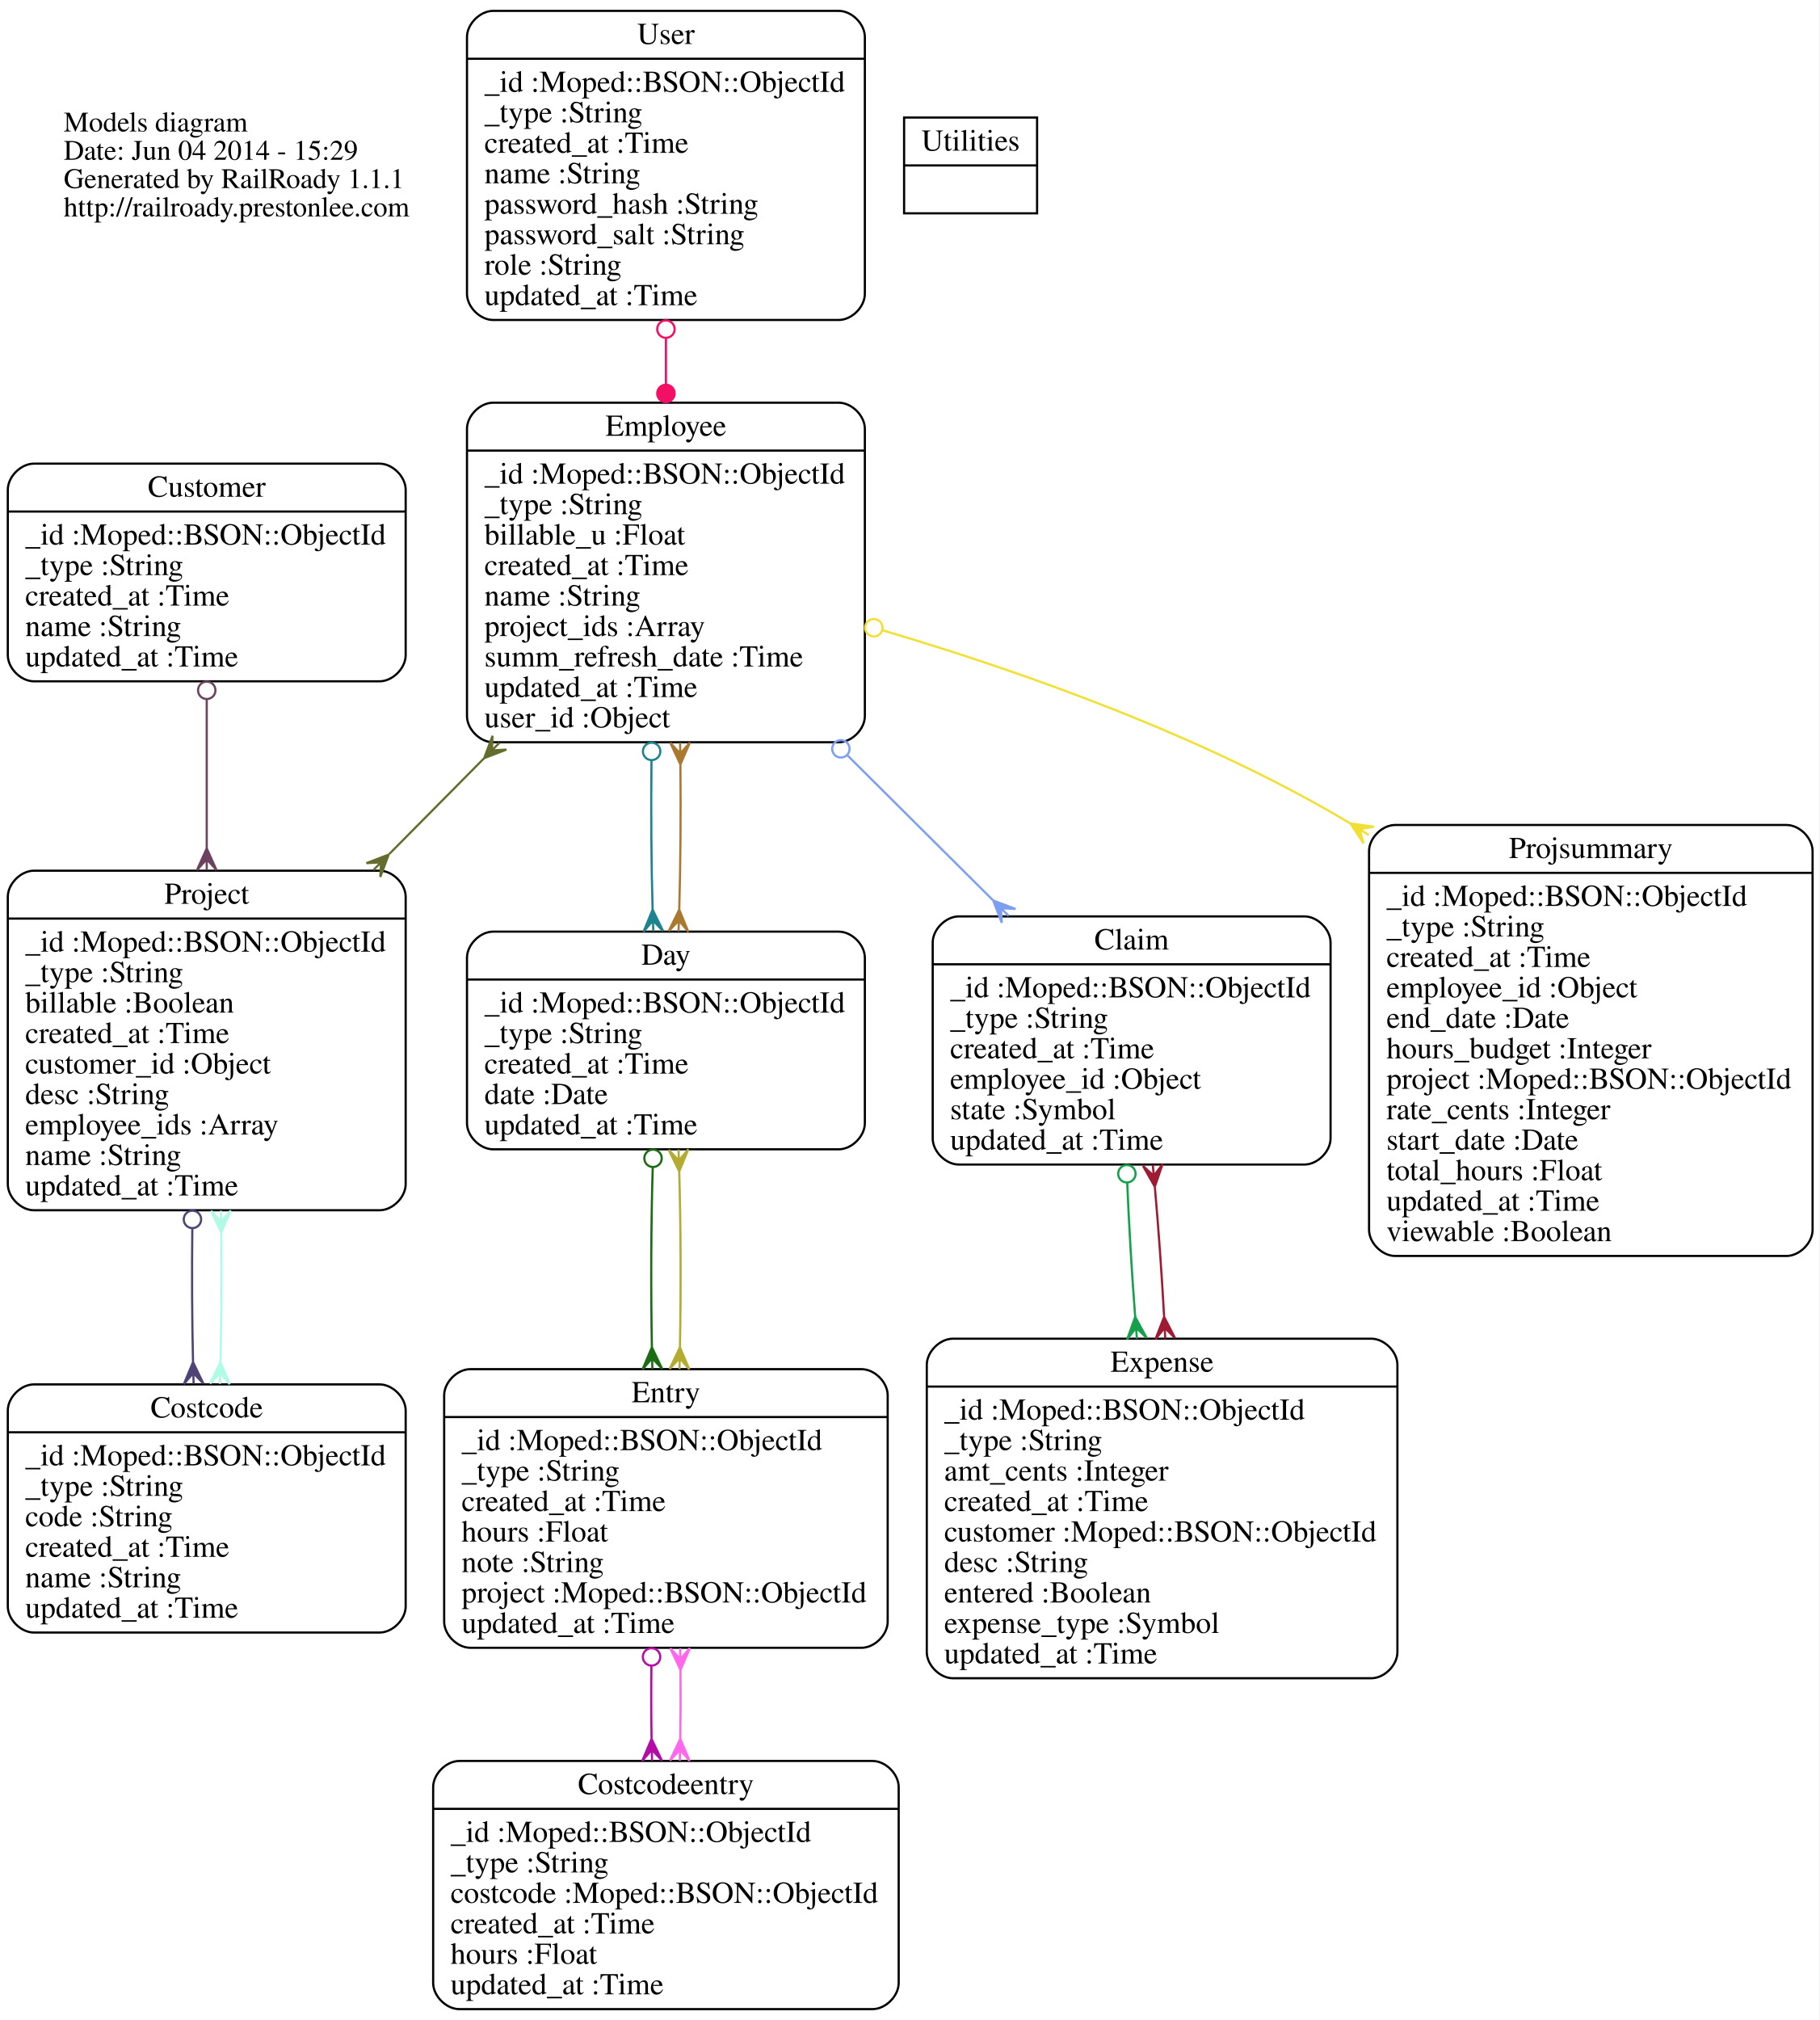
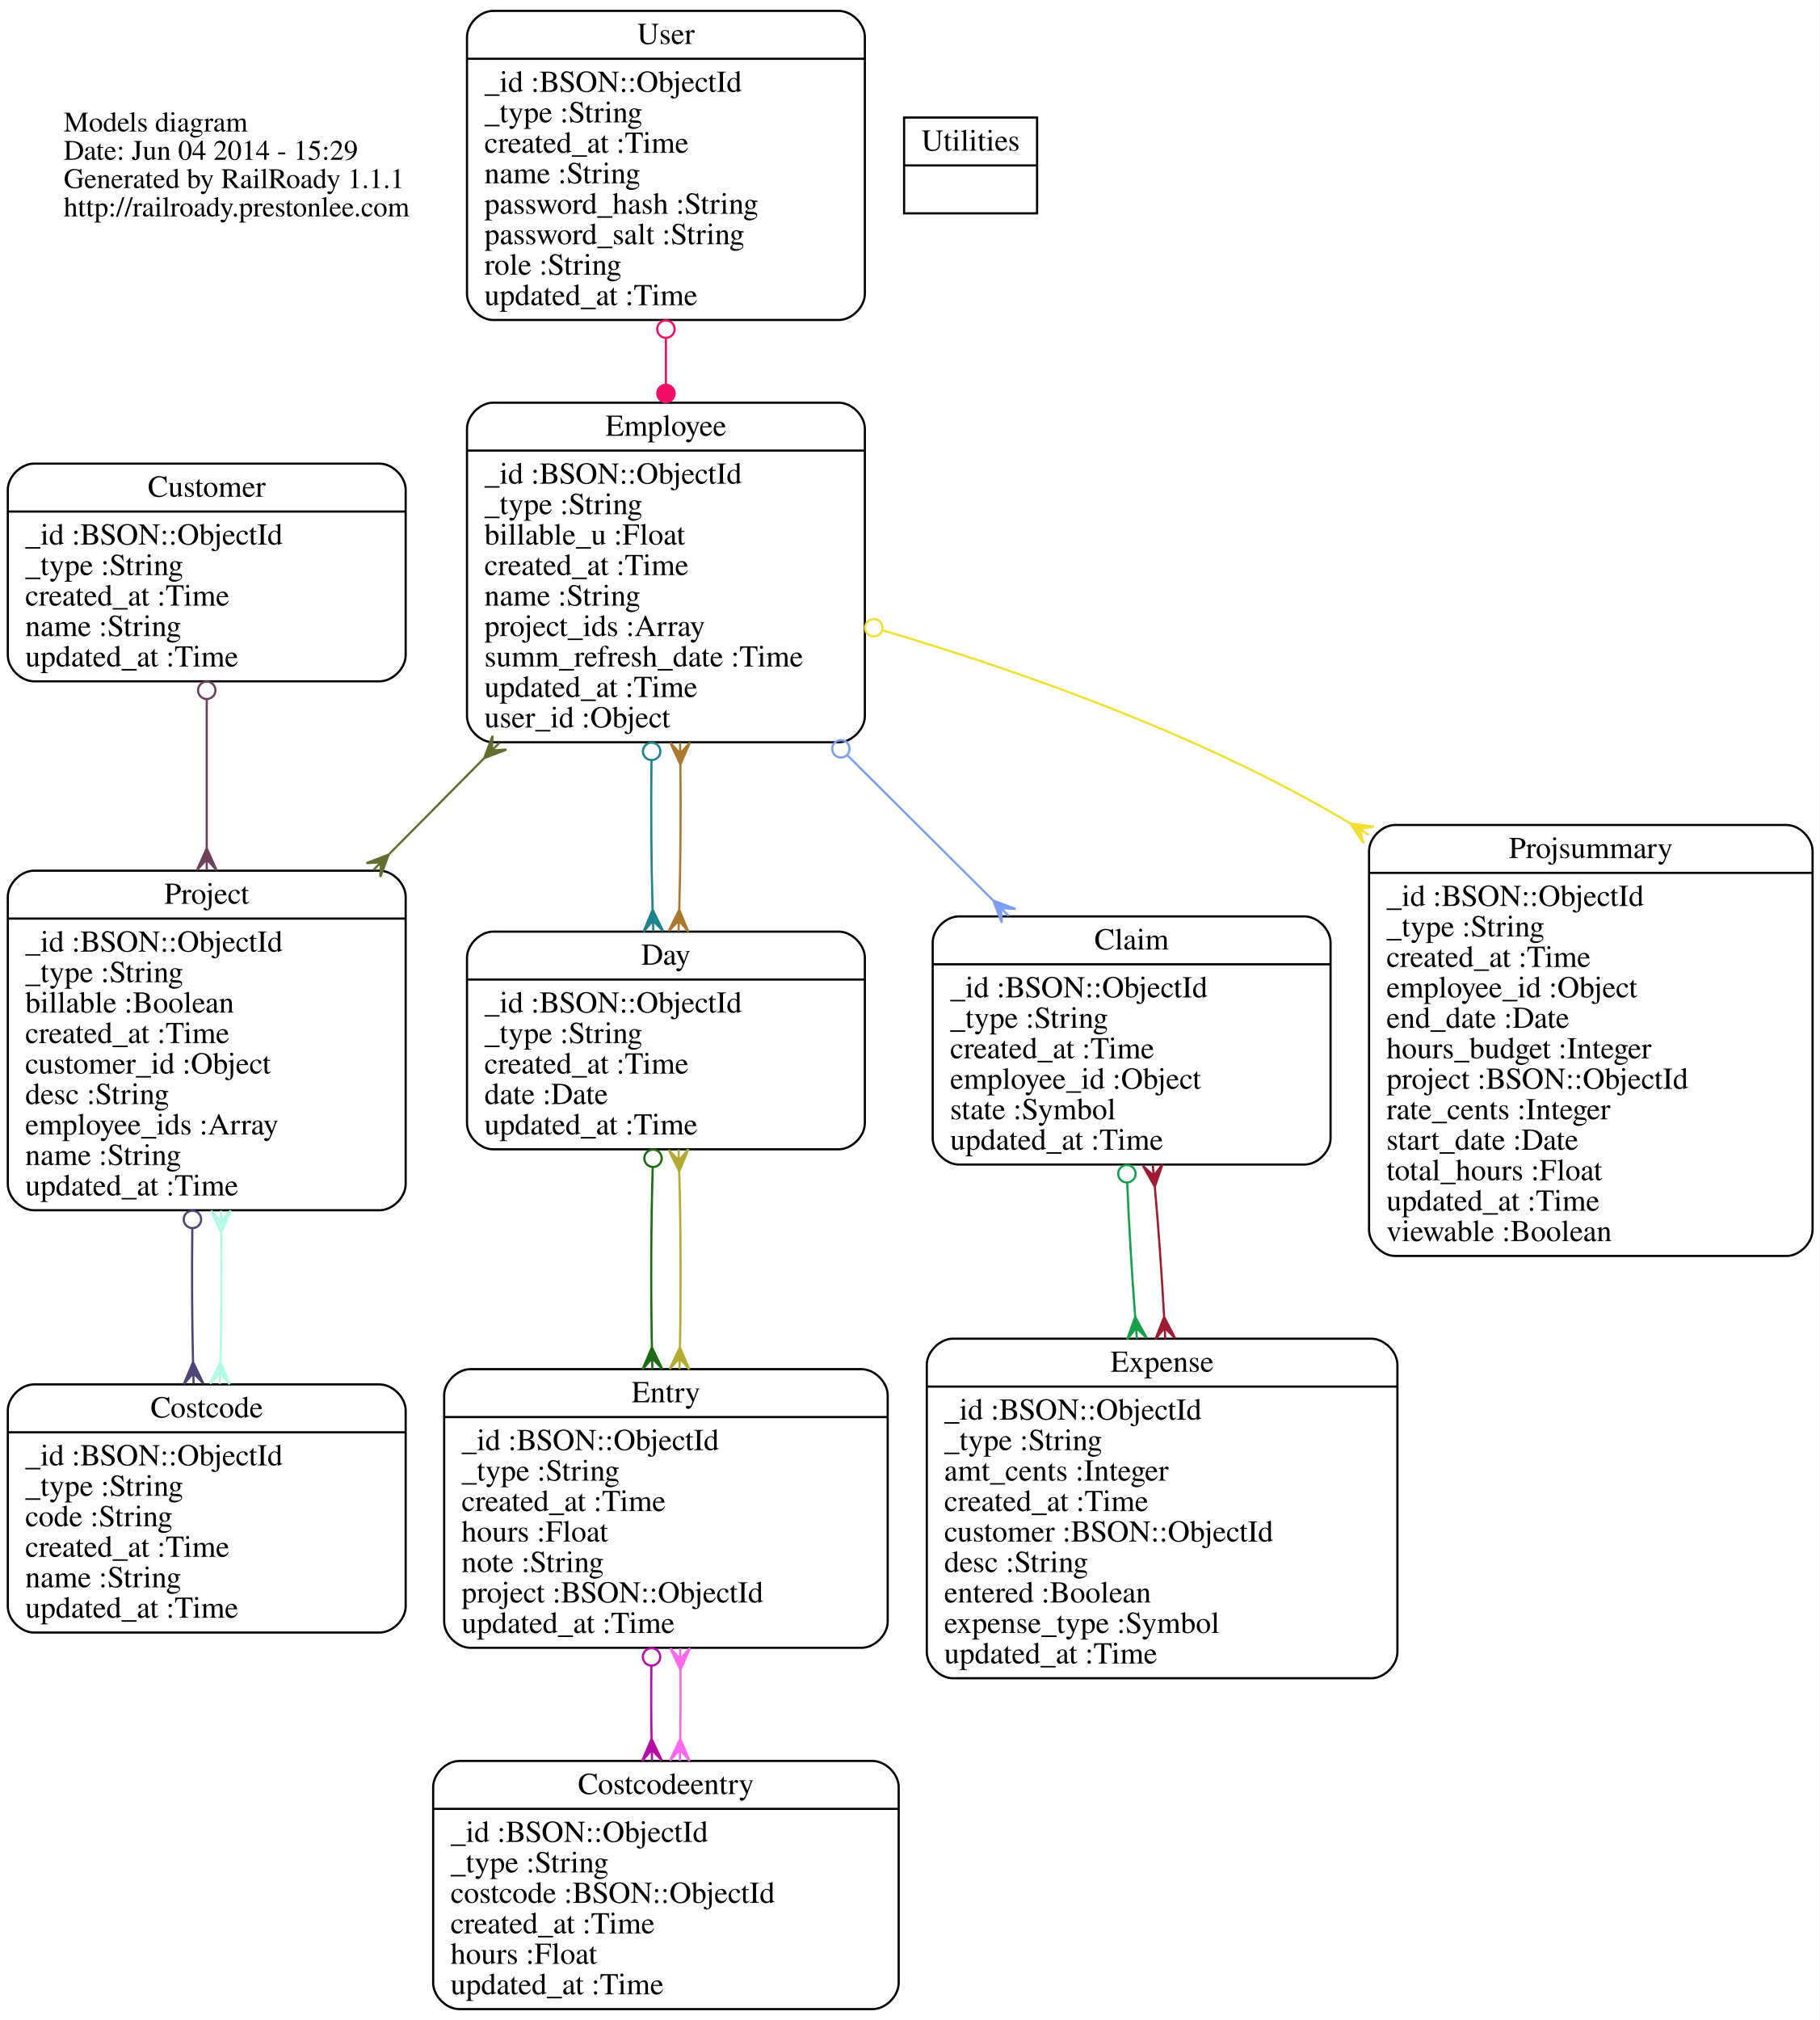
<svg xmlns="http://www.w3.org/2000/svg" width="836pt" height="928pt" viewBox="0.00 0.00 836.00 928.00">
  <g id="graph0" class="graph" transform="scale(1 1) rotate(0) translate(4 924)">
    <polygon fill="white" stroke="none" points="-4,4 -4,-924 832,-924 832,4 -4,4" />
    <g id="node1" class="node">
      <text text-anchor="start" x="25.28" y="-863.6" font-family="Times,serif" font-size="13.00">Models diagram</text>
      <text text-anchor="start" x="25.28" y="-850.6" font-family="Times,serif" font-size="13.00">Date: Jun 04 2014 - 15:29</text>
      <text text-anchor="start" x="25.28" y="-837.6" font-family="Times,serif" font-size="13.00">Generated by RailRoady 1.1.1</text>
      <text text-anchor="start" x="25.28" y="-824.6" font-family="Times,serif" font-size="13.00">http://railroady.prestonlee.com</text>
    </g>
    <g id="node2" class="node">
      <path fill="none" stroke="black" d="M436.588,-389C436.588,-389 595.412,-389 595.412,-389 601.412,-389 607.412,-395 607.412,-401 607.412,-401 607.412,-491 607.412,-491 607.412,-497 601.412,-503 595.412,-503 595.412,-503 436.588,-503 436.588,-503 430.588,-503 424.588,-497 424.588,-491 424.588,-491 424.588,-401 424.588,-401 424.588,-395 430.588,-389 436.588,-389" />
      <text text-anchor="middle" x="516" y="-487.8" font-family="Times,serif" font-size="14.00">Claim</text>
      <polyline fill="none" stroke="black" points="424.588,-481 607.412,-481 " />
-       <text text-anchor="start" x="432.588" y="-465.8" font-family="Times,serif" font-size="14.00">_id :Moped::BSON::ObjectId</text>
+       <text text-anchor="start" x="432.588" y="-465.8" font-family="Times,serif" font-size="14.00">_id :BSON::ObjectId</text>
      <text text-anchor="start" x="432.588" y="-451.8" font-family="Times,serif" font-size="14.00">_type :String</text>
      <text text-anchor="start" x="432.588" y="-437.8" font-family="Times,serif" font-size="14.00">created_at :Time</text>
      <text text-anchor="start" x="432.588" y="-423.8" font-family="Times,serif" font-size="14.00">employee_id :Object</text>
      <text text-anchor="start" x="432.588" y="-409.8" font-family="Times,serif" font-size="14.00">state :Symbol</text>
      <text text-anchor="start" x="432.588" y="-395.8" font-family="Times,serif" font-size="14.00">updated_at :Time</text>
    </g>
    <g id="node9" class="node">
      <path fill="none" stroke="black" d="M433.874,-153C433.874,-153 626.126,-153 626.126,-153 632.126,-153 638.126,-159 638.126,-165 638.126,-165 638.126,-297 638.126,-297 638.126,-303 632.126,-309 626.126,-309 626.126,-309 433.874,-309 433.874,-309 427.874,-309 421.874,-303 421.874,-297 421.874,-297 421.874,-165 421.874,-165 421.874,-159 427.874,-153 433.874,-153" />
      <text text-anchor="middle" x="530" y="-293.8" font-family="Times,serif" font-size="14.00">Expense</text>
      <polyline fill="none" stroke="black" points="421.874,-287 638.126,-287 " />
-       <text text-anchor="start" x="429.874" y="-271.8" font-family="Times,serif" font-size="14.00">_id :Moped::BSON::ObjectId</text>
+       <text text-anchor="start" x="429.874" y="-271.8" font-family="Times,serif" font-size="14.00">_id :BSON::ObjectId</text>
      <text text-anchor="start" x="429.874" y="-257.8" font-family="Times,serif" font-size="14.00">_type :String</text>
      <text text-anchor="start" x="429.874" y="-243.8" font-family="Times,serif" font-size="14.00">amt_cents :Integer</text>
      <text text-anchor="start" x="429.874" y="-229.8" font-family="Times,serif" font-size="14.00">created_at :Time</text>
-       <text text-anchor="start" x="429.874" y="-215.8" font-family="Times,serif" font-size="14.00">customer :Moped::BSON::ObjectId</text>
+       <text text-anchor="start" x="429.874" y="-215.8" font-family="Times,serif" font-size="14.00">customer :BSON::ObjectId</text>
      <text text-anchor="start" x="429.874" y="-201.8" font-family="Times,serif" font-size="14.00">desc :String</text>
      <text text-anchor="start" x="429.874" y="-187.8" font-family="Times,serif" font-size="14.00">entered :Boolean</text>
      <text text-anchor="start" x="429.874" y="-173.8" font-family="Times,serif" font-size="14.00">expense_type :Symbol</text>
      <text text-anchor="start" x="429.874" y="-159.8" font-family="Times,serif" font-size="14.00">updated_at :Time</text>
    </g>
    <g id="edge1" class="edge">
      <path fill="none" stroke="#16a04c" d="M513.975,-380.596C514.772,-361.218 516.061,-339.625 517.631,-319.036" />
      <ellipse fill="none" stroke="#16a04c" cx="513.817" cy="-384.761" rx="4" ry="4" />
      <polygon fill="#16a04c" stroke="#16a04c" points="517.634,-318.993 522.909,-309.379 518.028,-314.008 518.423,-309.024 518.423,-309.024 518.423,-309.024 518.028,-314.008 513.937,-308.669 517.634,-318.993 517.634,-318.993" />
    </g>
    <g id="node3" class="node">
      <path fill="none" stroke="black" d="M11.588,-174C11.588,-174 170.412,-174 170.412,-174 176.412,-174 182.412,-180 182.412,-186 182.412,-186 182.412,-276 182.412,-276 182.412,-282 176.412,-288 170.412,-288 170.412,-288 11.588,-288 11.588,-288 5.588,-288 -0.412,-282 -0.412,-276 -0.412,-276 -0.412,-186 -0.412,-186 -0.412,-180 5.588,-174 11.588,-174" />
      <text text-anchor="middle" x="91" y="-272.8" font-family="Times,serif" font-size="14.00">Costcode</text>
      <polyline fill="none" stroke="black" points="-0.412,-266 182.412,-266 " />
-       <text text-anchor="start" x="7.588" y="-250.8" font-family="Times,serif" font-size="14.00">_id :Moped::BSON::ObjectId</text>
+       <text text-anchor="start" x="7.588" y="-250.8" font-family="Times,serif" font-size="14.00">_id :BSON::ObjectId</text>
      <text text-anchor="start" x="7.588" y="-236.8" font-family="Times,serif" font-size="14.00">_type :String</text>
      <text text-anchor="start" x="7.588" y="-222.8" font-family="Times,serif" font-size="14.00">code :String</text>
      <text text-anchor="start" x="7.588" y="-208.8" font-family="Times,serif" font-size="14.00">created_at :Time</text>
      <text text-anchor="start" x="7.588" y="-194.8" font-family="Times,serif" font-size="14.00">name :String</text>
      <text text-anchor="start" x="7.588" y="-180.8" font-family="Times,serif" font-size="14.00">updated_at :Time</text>
    </g>
    <g id="node10" class="node">
      <path fill="none" stroke="black" d="M11.588,-368C11.588,-368 170.412,-368 170.412,-368 176.412,-368 182.412,-374 182.412,-380 182.412,-380 182.412,-512 182.412,-512 182.412,-518 176.412,-524 170.412,-524 170.412,-524 11.588,-524 11.588,-524 5.588,-524 -0.412,-518 -0.412,-512 -0.412,-512 -0.412,-380 -0.412,-380 -0.412,-374 5.588,-368 11.588,-368" />
      <text text-anchor="middle" x="91" y="-508.8" font-family="Times,serif" font-size="14.00">Project</text>
      <polyline fill="none" stroke="black" points="-0.412,-502 182.412,-502 " />
-       <text text-anchor="start" x="7.588" y="-486.8" font-family="Times,serif" font-size="14.00">_id :Moped::BSON::ObjectId</text>
+       <text text-anchor="start" x="7.588" y="-486.8" font-family="Times,serif" font-size="14.00">_id :BSON::ObjectId</text>
      <text text-anchor="start" x="7.588" y="-472.8" font-family="Times,serif" font-size="14.00">_type :String</text>
      <text text-anchor="start" x="7.588" y="-458.8" font-family="Times,serif" font-size="14.00">billable :Boolean</text>
      <text text-anchor="start" x="7.588" y="-444.8" font-family="Times,serif" font-size="14.00">created_at :Time</text>
      <text text-anchor="start" x="7.588" y="-430.8" font-family="Times,serif" font-size="14.00">customer_id :Object</text>
      <text text-anchor="start" x="7.588" y="-416.8" font-family="Times,serif" font-size="14.00">desc :String</text>
      <text text-anchor="start" x="7.588" y="-402.8" font-family="Times,serif" font-size="14.00">employee_ids :Array</text>
      <text text-anchor="start" x="7.588" y="-388.8" font-family="Times,serif" font-size="14.00">name :String</text>
      <text text-anchor="start" x="7.588" y="-374.8" font-family="Times,serif" font-size="14.00">updated_at :Time</text>
    </g>
    <g id="edge2" class="edge">
      <path fill="none" stroke="#b0fbe6" d="M97.306,-298.418C97.74,-317.128 97.856,-337.77 97.653,-357.512" />
      <polygon fill="#b0fbe6" stroke="#b0fbe6" points="97.301,-298.237 101.53,-288.119 97.166,-293.238 97.032,-288.24 97.032,-288.24 97.032,-288.24 97.166,-293.238 92.534,-288.361 97.301,-298.237 97.301,-298.237" />
      <polygon fill="#b0fbe6" stroke="#b0fbe6" points="97.65,-357.802 93.018,-367.741 97.584,-362.801 97.518,-367.801 97.518,-367.801 97.518,-367.801 97.584,-362.801 102.017,-367.86 97.65,-357.802 97.65,-357.802" />
    </g>
    <g id="node4" class="node">
      <path fill="none" stroke="black" d="M207.043,-1C207.043,-1 396.957,-1 396.957,-1 402.957,-1 408.957,-7 408.957,-13 408.957,-13 408.957,-103 408.957,-103 408.957,-109 402.957,-115 396.957,-115 396.957,-115 207.043,-115 207.043,-115 201.043,-115 195.043,-109 195.043,-103 195.043,-103 195.043,-13 195.043,-13 195.043,-7 201.043,-1 207.043,-1" />
      <text text-anchor="middle" x="302" y="-99.8" font-family="Times,serif" font-size="14.00">Costcodeentry</text>
      <polyline fill="none" stroke="black" points="195.043,-93 408.957,-93 " />
-       <text text-anchor="start" x="203.043" y="-77.8" font-family="Times,serif" font-size="14.00">_id :Moped::BSON::ObjectId</text>
+       <text text-anchor="start" x="203.043" y="-77.8" font-family="Times,serif" font-size="14.00">_id :BSON::ObjectId</text>
      <text text-anchor="start" x="203.043" y="-63.8" font-family="Times,serif" font-size="14.00">_type :String</text>
-       <text text-anchor="start" x="203.043" y="-49.8" font-family="Times,serif" font-size="14.00">costcode :Moped::BSON::ObjectId</text>
+       <text text-anchor="start" x="203.043" y="-49.8" font-family="Times,serif" font-size="14.00">costcode :BSON::ObjectId</text>
      <text text-anchor="start" x="203.043" y="-35.8" font-family="Times,serif" font-size="14.00">created_at :Time</text>
      <text text-anchor="start" x="203.043" y="-21.8" font-family="Times,serif" font-size="14.00">hours :Float</text>
      <text text-anchor="start" x="203.043" y="-7.8" font-family="Times,serif" font-size="14.00">updated_at :Time</text>
    </g>
    <g id="node8" class="node">
      <path fill="none" stroke="black" d="M212.098,-167C212.098,-167 391.902,-167 391.902,-167 397.902,-167 403.902,-173 403.902,-179 403.902,-179 403.902,-283 403.902,-283 403.902,-289 397.902,-295 391.902,-295 391.902,-295 212.098,-295 212.098,-295 206.098,-295 200.098,-289 200.098,-283 200.098,-283 200.098,-179 200.098,-179 200.098,-173 206.098,-167 212.098,-167" />
      <text text-anchor="middle" x="302" y="-279.8" font-family="Times,serif" font-size="14.00">Entry</text>
      <polyline fill="none" stroke="black" points="200.098,-273 403.902,-273 " />
-       <text text-anchor="start" x="208.098" y="-257.8" font-family="Times,serif" font-size="14.00">_id :Moped::BSON::ObjectId</text>
+       <text text-anchor="start" x="208.098" y="-257.8" font-family="Times,serif" font-size="14.00">_id :BSON::ObjectId</text>
      <text text-anchor="start" x="208.098" y="-243.8" font-family="Times,serif" font-size="14.00">_type :String</text>
      <text text-anchor="start" x="208.098" y="-229.8" font-family="Times,serif" font-size="14.00">created_at :Time</text>
      <text text-anchor="start" x="208.098" y="-215.8" font-family="Times,serif" font-size="14.00">hours :Float</text>
      <text text-anchor="start" x="208.098" y="-201.8" font-family="Times,serif" font-size="14.00">note :String</text>
-       <text text-anchor="start" x="208.098" y="-187.8" font-family="Times,serif" font-size="14.00">project :Moped::BSON::ObjectId</text>
+       <text text-anchor="start" x="208.098" y="-187.8" font-family="Times,serif" font-size="14.00">project :BSON::ObjectId</text>
      <text text-anchor="start" x="208.098" y="-173.8" font-family="Times,serif" font-size="14.00">updated_at :Time</text>
    </g>
    <g id="edge3" class="edge">
      <path fill="none" stroke="#fd68ed" d="M308.597,-125.312C308.764,-135.619 308.794,-146.318 308.688,-156.767" />
      <polygon fill="#fd68ed" stroke="#fd68ed" points="308.593,-125.158 312.883,-115.066 308.489,-120.159 308.384,-115.16 308.384,-115.16 308.384,-115.16 308.489,-120.159 303.885,-115.255 308.593,-125.158 308.593,-125.158" />
      <polygon fill="#fd68ed" stroke="#fd68ed" points="308.687,-156.813 304.042,-166.746 308.614,-161.812 308.541,-166.812 308.541,-166.812 308.541,-166.812 308.614,-161.812 313.041,-166.877 308.687,-156.813 308.687,-156.813" />
    </g>
    <g id="node5" class="node">
      <path fill="none" stroke="black" d="M11.588,-611C11.588,-611 170.412,-611 170.412,-611 176.412,-611 182.412,-617 182.412,-623 182.412,-623 182.412,-699 182.412,-699 182.412,-705 176.412,-711 170.412,-711 170.412,-711 11.588,-711 11.588,-711 5.588,-711 -0.412,-705 -0.412,-699 -0.412,-699 -0.412,-623 -0.412,-623 -0.412,-617 5.588,-611 11.588,-611" />
      <text text-anchor="middle" x="91" y="-695.8" font-family="Times,serif" font-size="14.00">Customer</text>
      <polyline fill="none" stroke="black" points="-0.412,-689 182.412,-689 " />
-       <text text-anchor="start" x="7.588" y="-673.8" font-family="Times,serif" font-size="14.00">_id :Moped::BSON::ObjectId</text>
+       <text text-anchor="start" x="7.588" y="-673.8" font-family="Times,serif" font-size="14.00">_id :BSON::ObjectId</text>
      <text text-anchor="start" x="7.588" y="-659.8" font-family="Times,serif" font-size="14.00">_type :String</text>
      <text text-anchor="start" x="7.588" y="-645.8" font-family="Times,serif" font-size="14.00">created_at :Time</text>
      <text text-anchor="start" x="7.588" y="-631.8" font-family="Times,serif" font-size="14.00">name :String</text>
      <text text-anchor="start" x="7.588" y="-617.8" font-family="Times,serif" font-size="14.00">updated_at :Time</text>
    </g>
    <g id="edge4" class="edge">
      <path fill="none" stroke="#6c425e" d="M91,-602.856C91,-581.828 91,-557.505 91,-534.418" />
      <ellipse fill="none" stroke="#6c425e" cx="91" cy="-606.866" rx="4" ry="4" />
      <polygon fill="#6c425e" stroke="#6c425e" points="91,-534.264 95.5,-524.264 91,-529.264 91,-524.264 91,-524.264 91,-524.264 91,-529.264 86.5,-524.264 91,-534.264 91,-534.264" />
    </g>
    <g id="node6" class="node">
      <path fill="none" stroke="black" d="M222.588,-396C222.588,-396 381.412,-396 381.412,-396 387.412,-396 393.412,-402 393.412,-408 393.412,-408 393.412,-484 393.412,-484 393.412,-490 387.412,-496 381.412,-496 381.412,-496 222.588,-496 222.588,-496 216.588,-496 210.588,-490 210.588,-484 210.588,-484 210.588,-408 210.588,-408 210.588,-402 216.588,-396 222.588,-396" />
      <text text-anchor="middle" x="302" y="-480.8" font-family="Times,serif" font-size="14.00">Day</text>
      <polyline fill="none" stroke="black" points="210.588,-474 393.412,-474 " />
-       <text text-anchor="start" x="218.588" y="-458.8" font-family="Times,serif" font-size="14.00">_id :Moped::BSON::ObjectId</text>
+       <text text-anchor="start" x="218.588" y="-458.8" font-family="Times,serif" font-size="14.00">_id :BSON::ObjectId</text>
      <text text-anchor="start" x="218.588" y="-444.8" font-family="Times,serif" font-size="14.00">_type :String</text>
      <text text-anchor="start" x="218.588" y="-430.8" font-family="Times,serif" font-size="14.00">created_at :Time</text>
      <text text-anchor="start" x="218.588" y="-416.8" font-family="Times,serif" font-size="14.00">date :Date</text>
      <text text-anchor="start" x="218.588" y="-402.8" font-family="Times,serif" font-size="14.00">updated_at :Time</text>
    </g>
    <g id="node7" class="node">
      <path fill="none" stroke="black" d="M222.588,-583C222.588,-583 381.412,-583 381.412,-583 387.412,-583 393.412,-589 393.412,-595 393.412,-595 393.412,-727 393.412,-727 393.412,-733 387.412,-739 381.412,-739 381.412,-739 222.588,-739 222.588,-739 216.588,-739 210.588,-733 210.588,-727 210.588,-727 210.588,-595 210.588,-595 210.588,-589 216.588,-583 222.588,-583" />
      <text text-anchor="middle" x="302" y="-723.8" font-family="Times,serif" font-size="14.00">Employee</text>
      <polyline fill="none" stroke="black" points="210.588,-717 393.412,-717 " />
-       <text text-anchor="start" x="218.588" y="-701.8" font-family="Times,serif" font-size="14.00">_id :Moped::BSON::ObjectId</text>
+       <text text-anchor="start" x="218.588" y="-701.8" font-family="Times,serif" font-size="14.00">_id :BSON::ObjectId</text>
      <text text-anchor="start" x="218.588" y="-687.8" font-family="Times,serif" font-size="14.00">_type :String</text>
      <text text-anchor="start" x="218.588" y="-673.8" font-family="Times,serif" font-size="14.00">billable_u :Float</text>
      <text text-anchor="start" x="218.588" y="-659.8" font-family="Times,serif" font-size="14.00">created_at :Time</text>
      <text text-anchor="start" x="218.588" y="-645.8" font-family="Times,serif" font-size="14.00">name :String</text>
      <text text-anchor="start" x="218.588" y="-631.8" font-family="Times,serif" font-size="14.00">project_ids :Array</text>
      <text text-anchor="start" x="218.588" y="-617.8" font-family="Times,serif" font-size="14.00">summ_refresh_date :Time</text>
      <text text-anchor="start" x="218.588" y="-603.8" font-family="Times,serif" font-size="14.00">updated_at :Time</text>
      <text text-anchor="start" x="218.588" y="-589.8" font-family="Times,serif" font-size="14.00">user_id :Object</text>
    </g>
    <g id="edge5" class="edge">
      <path fill="none" stroke="#aa792f" d="M308.121,-506.239C308.705,-526.758 308.882,-550.212 308.653,-572.516" />
      <polygon fill="#aa792f" stroke="#aa792f" points="308.116,-506.105 312.288,-495.964 307.953,-501.108 307.79,-496.11 307.79,-496.11 307.79,-496.11 307.953,-501.108 303.292,-496.257 308.116,-506.105 308.116,-506.105" />
      <polygon fill="#aa792f" stroke="#aa792f" points="308.65,-572.802 304.018,-582.741 308.584,-577.801 308.518,-582.801 308.518,-582.801 308.518,-582.801 308.584,-577.801 313.017,-582.86 308.65,-572.802 308.65,-572.802" />
    </g>
    <g id="edge6" class="edge">
      <path fill="none" stroke="#1b6c13" d="M295.933,-387.588C295.175,-362.239 295.048,-332.14 295.552,-305.202" />
      <ellipse fill="none" stroke="#1b6c13" cx="296.076" cy="-391.868" rx="4" ry="4" />
      <polygon fill="#1b6c13" stroke="#1b6c13" points="295.556,-305.047 300.275,-295.149 295.666,-300.048 295.776,-295.049 295.776,-295.049 295.776,-295.049 295.666,-300.048 291.277,-294.95 295.556,-305.047 295.556,-305.047" />
    </g>
    <g id="edge10" class="edge">
      <path fill="none" stroke="#7d9ff1" d="M385.487,-576.903C407.666,-554.828 431.263,-531.341 452.205,-510.496" />
      <ellipse fill="none" stroke="#7d9ff1" cx="382.397" cy="-579.979" rx="4" ry="4" />
      <polygon fill="#7d9ff1" stroke="#7d9ff1" points="452.408,-510.295 462.67,-506.43 455.952,-506.767 459.496,-503.24 459.496,-503.24 459.496,-503.24 455.952,-506.767 456.321,-500.051 452.408,-510.295 452.408,-510.295" />
    </g>
    <g id="edge8" class="edge">
      <path fill="none" stroke="#1d838f" d="M295.369,-574.59C295.107,-551.666 295.277,-527.385 295.88,-506.227" />
      <ellipse fill="none" stroke="#1d838f" cx="295.427" cy="-578.801" rx="4" ry="4" />
      <polygon fill="#1d838f" stroke="#1d838f" points="295.884,-506.105 300.708,-496.257 296.047,-501.108 296.21,-496.11 296.21,-496.11 296.21,-496.11 296.047,-501.108 291.712,-495.964 295.884,-506.105 295.884,-506.105" />
    </g>
    <g id="edge7" class="edge">
      <path fill="none" stroke="#646d2e" d="M218.392,-575.599C204.112,-561.184 189.273,-546.205 174.984,-531.78" />
      <polygon fill="#646d2e" stroke="#646d2e" points="218.488,-575.697 222.329,-585.968 222.007,-579.249 225.526,-582.801 225.526,-582.801 225.526,-582.801 222.007,-579.249 228.723,-579.634 218.488,-575.697 218.488,-575.697" />
      <polygon fill="#646d2e" stroke="#646d2e" points="174.605,-531.398 170.764,-521.126 171.086,-527.845 167.567,-524.293 167.567,-524.293 167.567,-524.293 171.086,-527.845 164.37,-527.46 174.605,-531.398 174.605,-531.398" />
    </g>
    <g id="node11" class="node">
      <path fill="none" stroke="black" d="M637.098,-347C637.098,-347 816.902,-347 816.902,-347 822.902,-347 828.902,-353 828.902,-359 828.902,-359 828.902,-533 828.902,-533 828.902,-539 822.902,-545 816.902,-545 816.902,-545 637.098,-545 637.098,-545 631.098,-545 625.098,-539 625.098,-533 625.098,-533 625.098,-359 625.098,-359 625.098,-353 631.098,-347 637.098,-347" />
      <text text-anchor="middle" x="727" y="-529.8" font-family="Times,serif" font-size="14.00">Projsummary</text>
      <polyline fill="none" stroke="black" points="625.098,-523 828.902,-523 " />
-       <text text-anchor="start" x="633.098" y="-507.8" font-family="Times,serif" font-size="14.00">_id :Moped::BSON::ObjectId</text>
+       <text text-anchor="start" x="633.098" y="-507.8" font-family="Times,serif" font-size="14.00">_id :BSON::ObjectId</text>
      <text text-anchor="start" x="633.098" y="-493.8" font-family="Times,serif" font-size="14.00">_type :String</text>
      <text text-anchor="start" x="633.098" y="-479.8" font-family="Times,serif" font-size="14.00">created_at :Time</text>
      <text text-anchor="start" x="633.098" y="-465.8" font-family="Times,serif" font-size="14.00">employee_id :Object</text>
      <text text-anchor="start" x="633.098" y="-451.8" font-family="Times,serif" font-size="14.00">end_date :Date</text>
      <text text-anchor="start" x="633.098" y="-437.8" font-family="Times,serif" font-size="14.00">hours_budget :Integer</text>
-       <text text-anchor="start" x="633.098" y="-423.8" font-family="Times,serif" font-size="14.00">project :Moped::BSON::ObjectId</text>
+       <text text-anchor="start" x="633.098" y="-423.8" font-family="Times,serif" font-size="14.00">project :BSON::ObjectId</text>
      <text text-anchor="start" x="633.098" y="-409.8" font-family="Times,serif" font-size="14.00">rate_cents :Integer</text>
      <text text-anchor="start" x="633.098" y="-395.8" font-family="Times,serif" font-size="14.00">start_date :Date</text>
      <text text-anchor="start" x="633.098" y="-381.8" font-family="Times,serif" font-size="14.00">total_hours :Float</text>
      <text text-anchor="start" x="633.098" y="-367.8" font-family="Times,serif" font-size="14.00">updated_at :Time</text>
      <text text-anchor="start" x="633.098" y="-353.8" font-family="Times,serif" font-size="14.00">viewable :Boolean</text>
    </g>
    <g id="edge9" class="edge">
      <path fill="none" stroke="#f1e033" d="M401.406,-634.476C465.416,-615.546 548.892,-586.071 616,-546 616.094,-545.944 616.187,-545.888 616.281,-545.832" />
      <ellipse fill="none" stroke="#f1e033" cx="397.538" cy="-635.609" rx="4" ry="4" />
      <polygon fill="#f1e033" stroke="#f1e033" points="616.48,-545.707 627.342,-544.204 620.715,-543.05 624.95,-540.392 624.95,-540.392 624.95,-540.392 620.715,-543.05 622.559,-536.58 616.48,-545.707 616.48,-545.707" />
    </g>
    <g id="edge12" class="edge">
      <path fill="none" stroke="#b60ca7" d="M295.335,-158.793C295.203,-147.759 295.225,-136.399 295.401,-125.475" />
      <ellipse fill="none" stroke="#b60ca7" cx="295.397" cy="-162.812" rx="4" ry="4" />
      <polygon fill="#b60ca7" stroke="#b60ca7" points="295.407,-125.158 300.115,-115.254 295.512,-120.159 295.616,-115.16 295.616,-115.16 295.616,-115.16 295.512,-120.159 291.117,-115.066 295.407,-125.158 295.407,-125.158" />
    </g>
    <g id="edge11" class="edge">
      <path fill="none" stroke="#b4ab33" d="M308.45,-305.329C308.939,-331.583 308.83,-360.824 308.121,-385.739" />
      <polygon fill="#b4ab33" stroke="#b4ab33" points="308.444,-305.047 312.723,-294.95 308.334,-300.048 308.224,-295.049 308.224,-295.049 308.224,-295.049 308.334,-300.048 303.725,-295.148 308.444,-305.047 308.444,-305.047" />
      <polygon fill="#b4ab33" stroke="#b4ab33" points="308.117,-385.871 303.293,-395.719 307.954,-390.869 307.791,-395.866 307.791,-395.866 307.791,-395.866 307.954,-390.869 312.288,-396.013 308.117,-385.871 308.117,-385.871" />
    </g>
    <g id="edge13" class="edge">
      <path fill="none" stroke="#9e1b33" d="M530.915,-319.27C529.82,-339.053 528.345,-359.751 526.678,-378.511" />
      <polygon fill="#9e1b33" stroke="#9e1b33" points="530.929,-319.01 535.946,-309.259 531.19,-314.017 531.452,-309.024 531.452,-309.024 531.452,-309.024 531.19,-314.017 526.958,-308.788 530.929,-319.01 530.929,-319.01" />
      <polygon fill="#9e1b33" stroke="#9e1b33" points="526.651,-378.801 521.248,-388.343 526.19,-383.779 525.729,-388.758 525.729,-388.758 525.729,-388.758 526.19,-383.779 530.209,-389.173 526.651,-378.801 526.651,-378.801" />
    </g>
    <g id="edge14" class="edge">
      <path fill="none" stroke="#4f4478" d="M84.37,-359.712C84.136,-339.329 84.244,-317.867 84.693,-298.476" />
      <ellipse fill="none" stroke="#4f4478" cx="84.427" cy="-363.801" rx="4" ry="4" />
      <polygon fill="#4f4478" stroke="#4f4478" points="84.699,-298.237 89.466,-288.361 84.834,-293.238 84.968,-288.24 84.968,-288.24 84.968,-288.24 84.834,-293.238 80.47,-288.119 84.699,-298.237 84.699,-298.237" />
    </g>
    <g id="node12" class="node">
      <path fill="none" stroke="black" d="M222.588,-777C222.588,-777 381.412,-777 381.412,-777 387.412,-777 393.412,-783 393.412,-789 393.412,-789 393.412,-907 393.412,-907 393.412,-913 387.412,-919 381.412,-919 381.412,-919 222.588,-919 222.588,-919 216.588,-919 210.588,-913 210.588,-907 210.588,-907 210.588,-789 210.588,-789 210.588,-783 216.588,-777 222.588,-777" />
      <text text-anchor="middle" x="302" y="-903.8" font-family="Times,serif" font-size="14.00">User</text>
      <polyline fill="none" stroke="black" points="210.588,-897 393.412,-897 " />
-       <text text-anchor="start" x="218.588" y="-881.8" font-family="Times,serif" font-size="14.00">_id :Moped::BSON::ObjectId</text>
+       <text text-anchor="start" x="218.588" y="-881.8" font-family="Times,serif" font-size="14.00">_id :BSON::ObjectId</text>
      <text text-anchor="start" x="218.588" y="-867.8" font-family="Times,serif" font-size="14.00">_type :String</text>
      <text text-anchor="start" x="218.588" y="-853.8" font-family="Times,serif" font-size="14.00">created_at :Time</text>
      <text text-anchor="start" x="218.588" y="-839.8" font-family="Times,serif" font-size="14.00">name :String</text>
      <text text-anchor="start" x="218.588" y="-825.8" font-family="Times,serif" font-size="14.00">password_hash :String</text>
      <text text-anchor="start" x="218.588" y="-811.8" font-family="Times,serif" font-size="14.00">password_salt :String</text>
      <text text-anchor="start" x="218.588" y="-797.8" font-family="Times,serif" font-size="14.00">role :String</text>
      <text text-anchor="start" x="218.588" y="-783.8" font-family="Times,serif" font-size="14.00">updated_at :Time</text>
    </g>
    <g id="edge15" class="edge">
      <path fill="none" stroke="#f30f66" d="M302,-768.676C302,-761.677 302,-754.567 302,-747.511" />
      <ellipse fill="none" stroke="#f30f66" cx="302" cy="-772.796" rx="4" ry="4" />
      <ellipse fill="#f30f66" stroke="#f30f66" cx="302" cy="-743.263" rx="4" ry="4" />
    </g>
    <g id="node13" class="node">
      <polygon fill="none" stroke="black" points="411.445,-826 411.445,-870 472.555,-870 472.555,-826 411.445,-826" />
      <text text-anchor="middle" x="442" y="-854.8" font-family="Times,serif" font-size="14.00">Utilities</text>
      <polyline fill="none" stroke="black" points="411.445,-848 472.555,-848 " />
      <text text-anchor="middle" x="442" y="-832.8" font-family="Times,serif" font-size="14.00"> </text>
    </g>
  </g>
</svg>
